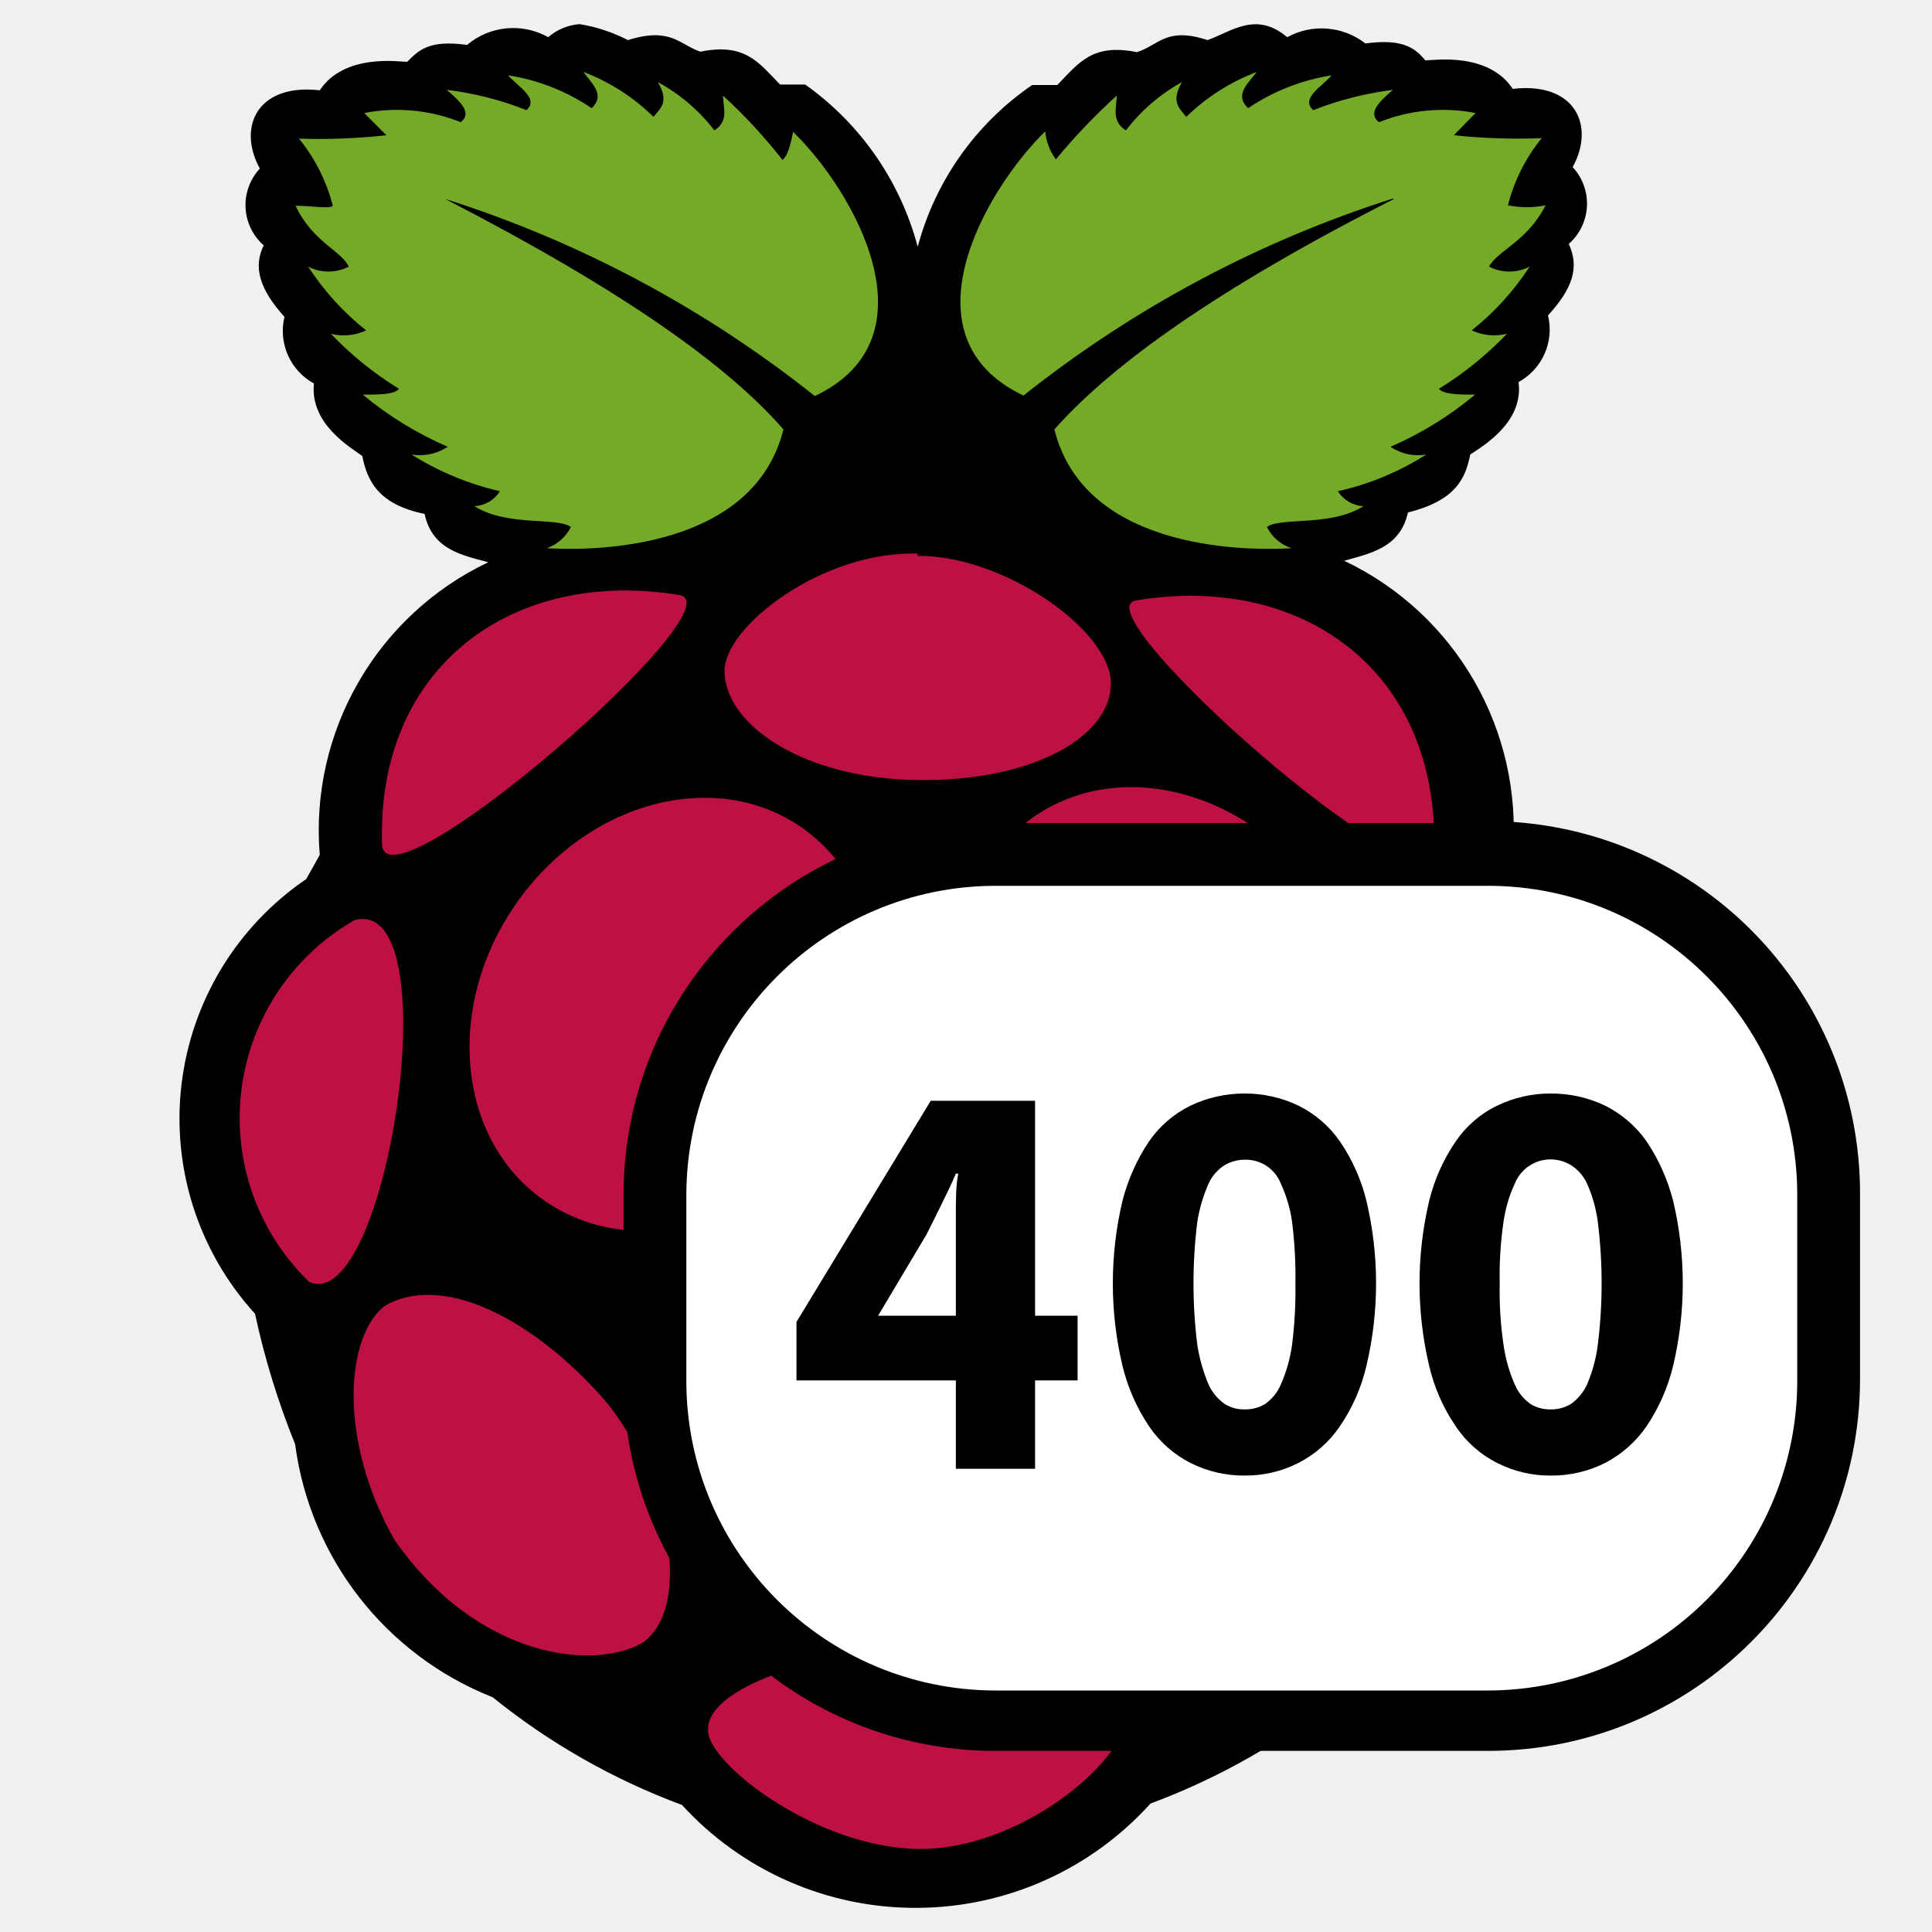
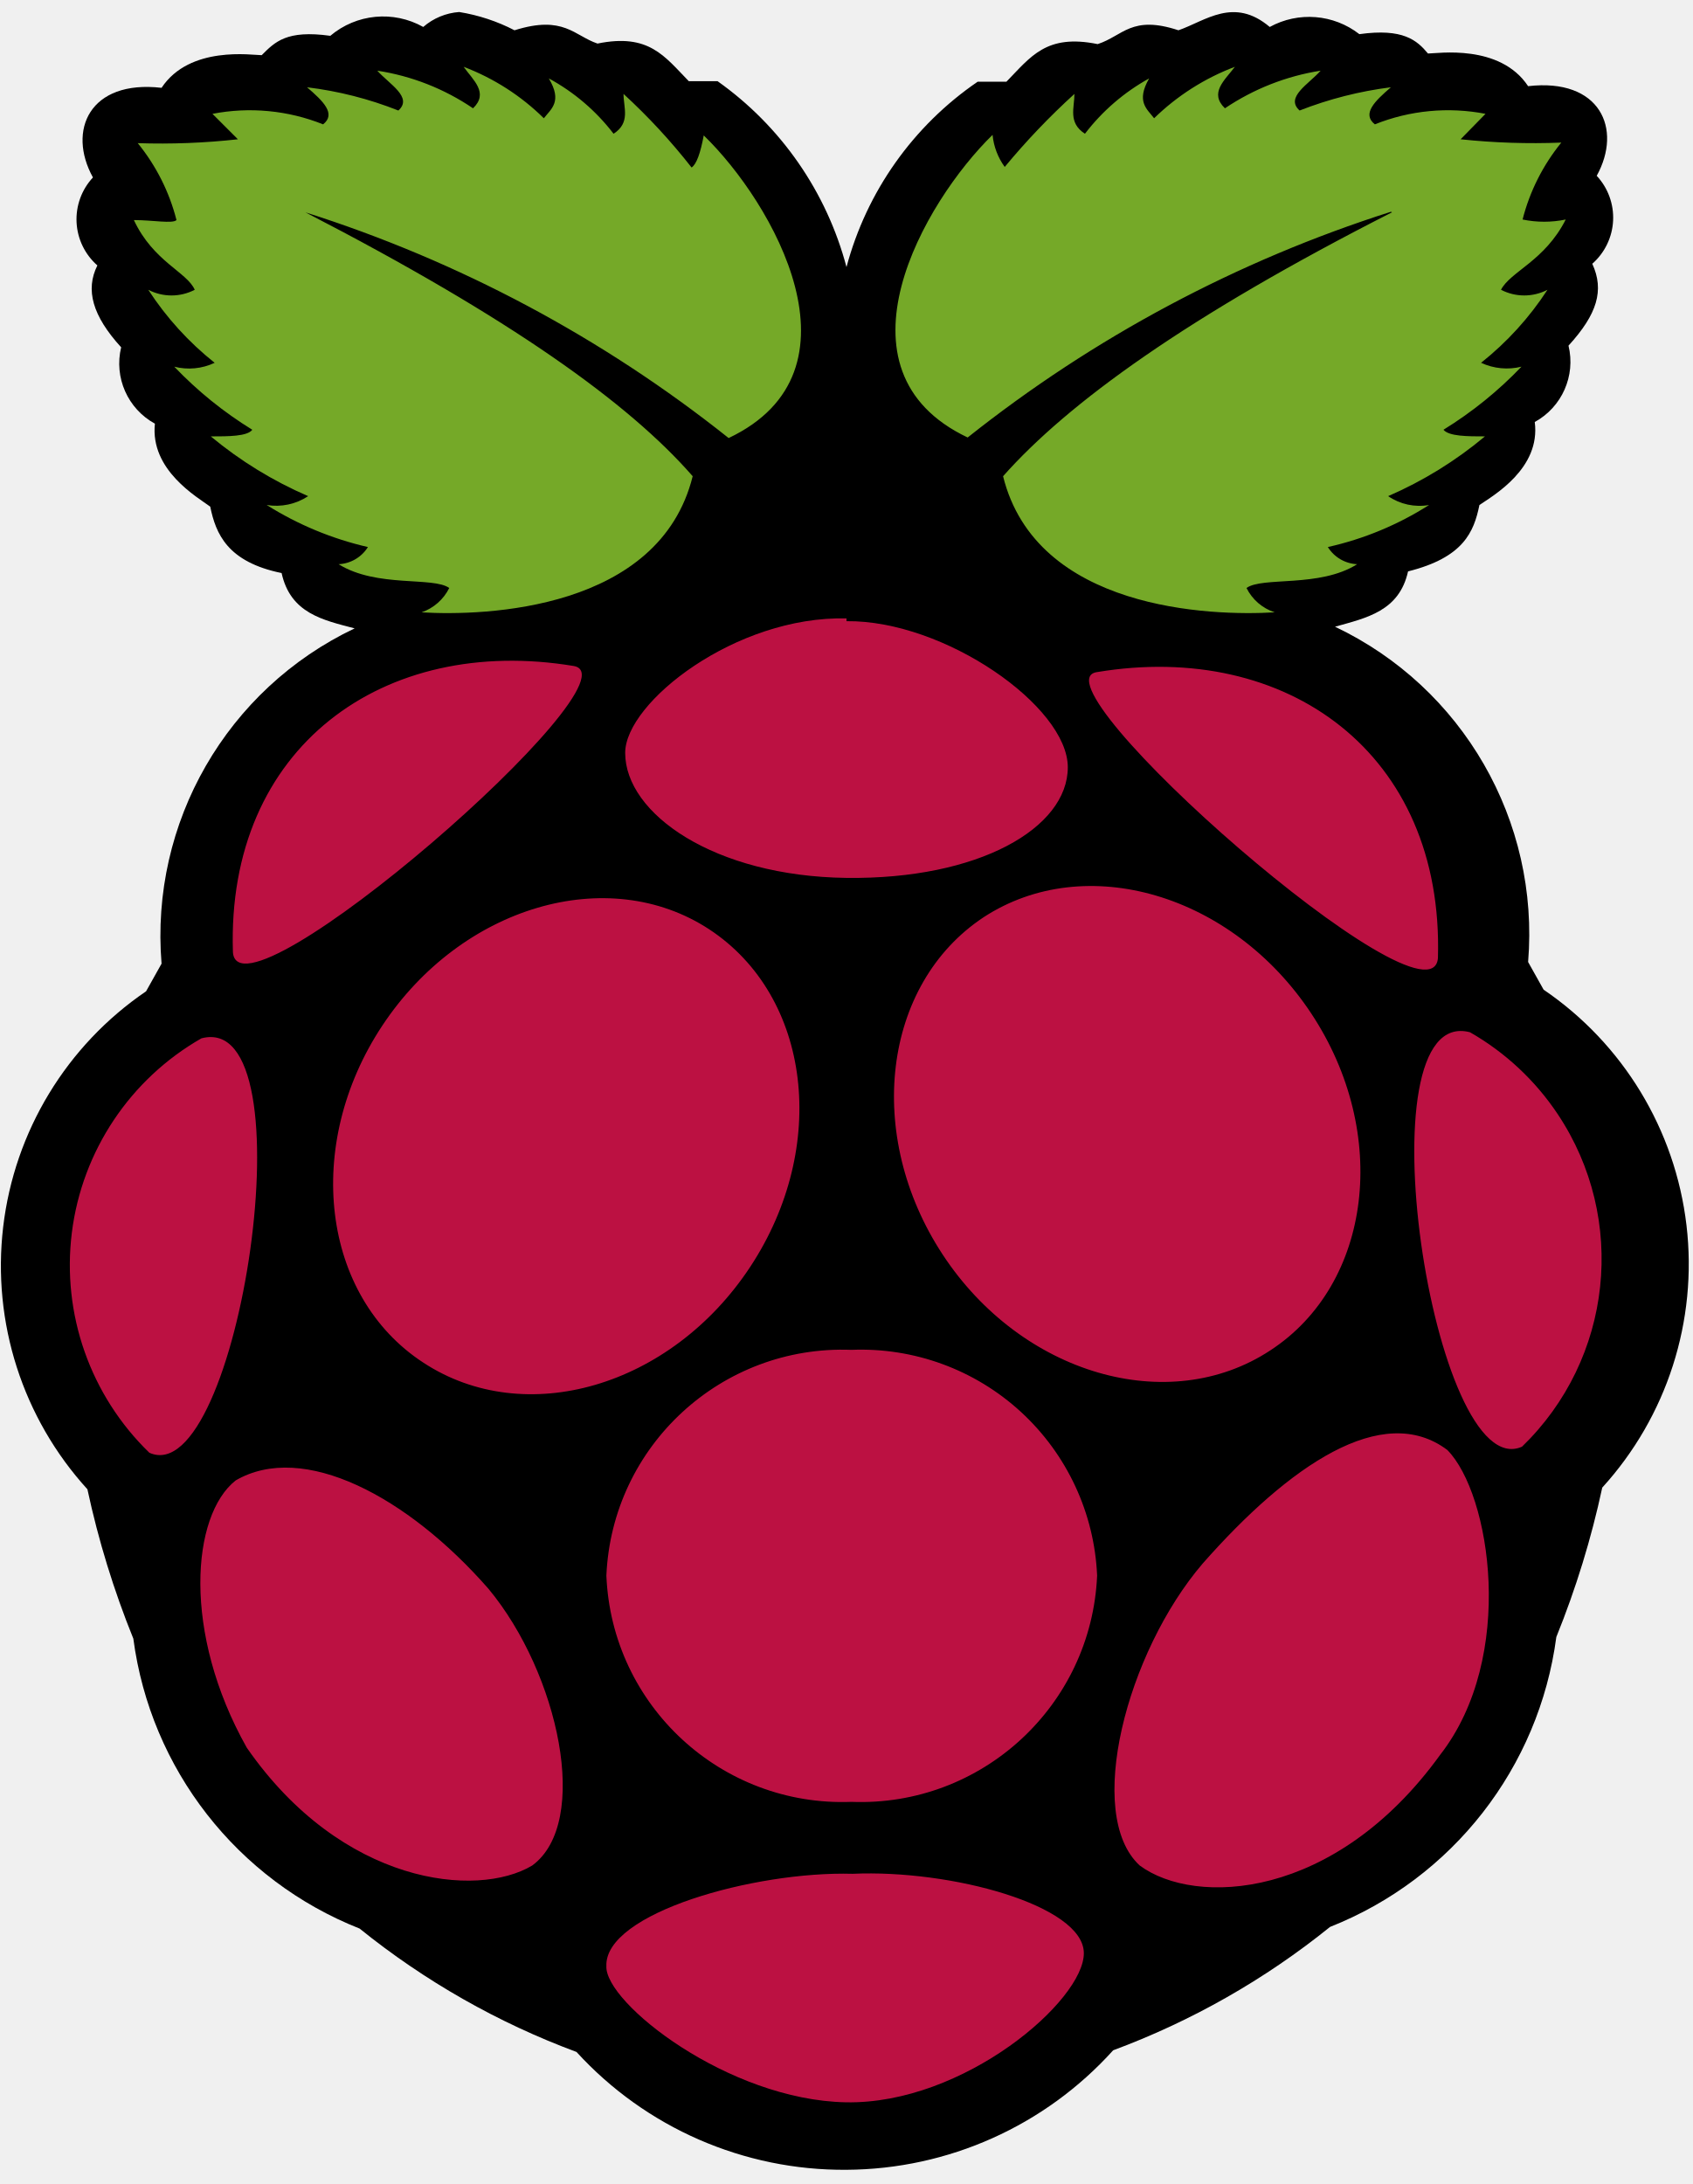
- <svg xmlns="http://www.w3.org/2000/svg" id="Layer_1" data-name="Layer 1" viewBox="0 0 40 40">
-   <defs>
-     <style>.cls-1{fill:#75a928;}.cls-2{fill:#bc1142;}.cls-3{fill:#fff;}</style>
-   </defs>
-   <path d="M12,.5a1.11,1.11,0,0,0-.65.27A1.48,1.48,0,0,0,9.67.93c-.79-.11-1,.11-1.24.35-.17,0-1.3-.18-1.81.59-1.3-.15-1.71.77-1.24,1.62a1.11,1.11,0,0,0,.08,1.59c-.22.44-.09.91.43,1.48A1.24,1.24,0,0,0,6.5,7.94c-.09.84.77,1.33,1,1.5.1.49.31,1,1.29,1.2.16.73.75.85,1.32,1a6.15,6.15,0,0,0-3.49,6.06l-.28.5a6,6,0,0,0-1.06,9,16.29,16.29,0,0,0,.83,2.7,6.56,6.56,0,0,0,4.09,5.24,14,14,0,0,0,3.92,2.23A6.54,6.54,0,0,0,19,39.5H19a6.54,6.54,0,0,0,4.82-2.16,14,14,0,0,0,3.92-2.23,6.56,6.56,0,0,0,4.09-5.24,16.29,16.29,0,0,0,.83-2.7,6,6,0,0,0-1.06-9l-.28-.5a6.15,6.15,0,0,0-3.49-6.06c.57-.16,1.16-.28,1.32-1,1-.25,1.19-.71,1.29-1.2.25-.17,1.11-.66,1-1.5a1.24,1.24,0,0,0,.61-1.38c.52-.57.65-1,.43-1.48a1.11,1.11,0,0,0,.08-1.59c.47-.85.06-1.77-1.24-1.62-.51-.77-1.64-.59-1.81-.59-.2-.24-.45-.46-1.24-.35A1.48,1.48,0,0,0,26.65.77C26,.22,25.49.66,25,.83c-.85-.28-1,.1-1.46.25-.93-.19-1.21.23-1.65.68h-.52A5.9,5.9,0,0,0,19,5.11a6,6,0,0,0-2.33-3.36h-.52c-.44-.45-.72-.87-1.65-.68C14.08.93,13.89.55,13,.83A3.32,3.32,0,0,0,12,.5Z" />
-   <path class="cls-1" d="M9.22,4.12c3.7,1.91,5.85,3.45,7,4.77-.6,2.42-3.75,2.53-4.9,2.46a.88.88,0,0,0,.5-.44c-.29-.21-1.31,0-2-.43a.66.66,0,0,0,.53-.31,5.93,5.93,0,0,1-1.83-.76,1.05,1.05,0,0,0,.75-.16A7.24,7.24,0,0,1,7.51,8.17c.32,0,.66,0,.75-.12A7.09,7.09,0,0,1,6.85,6.91a1.08,1.08,0,0,0,.73-.07,5.53,5.53,0,0,1-1.2-1.32.91.91,0,0,0,.84,0c-.14-.32-.75-.51-1.1-1.26.34,0,.7.07.77,0a3.61,3.61,0,0,0-.7-1.39A12.66,12.66,0,0,0,8,2.8l-.46-.46a3.56,3.56,0,0,1,2,.19c.24-.19,0-.42-.29-.67a6.64,6.64,0,0,1,1.65.42c.27-.24-.17-.48-.38-.72a4.21,4.21,0,0,1,1.73.68c.29-.28,0-.51-.17-.75a4.17,4.17,0,0,1,1.45.93c.13-.17.34-.3.09-.72a3.68,3.68,0,0,1,1.17,1c.31-.2.18-.47.18-.72A11,11,0,0,1,16.2,3.31c.09-.06.16-.26.22-.58,1.25,1.21,3,4.26.45,5.47A23.88,23.88,0,0,0,9.22,4.12Z" />
-   <path class="cls-1" d="M28.86,4.12C25.16,6,23,7.57,21.83,8.89c.6,2.42,3.75,2.53,4.91,2.46a.87.87,0,0,1-.51-.44c.29-.21,1.32,0,2-.43a.66.66,0,0,1-.53-.31,5.73,5.73,0,0,0,1.83-.76,1,1,0,0,1-.74-.16,7.19,7.19,0,0,0,1.75-1.08c-.31,0-.65,0-.75-.12a7.09,7.09,0,0,0,1.41-1.14,1.1,1.1,0,0,1-.73-.07,5.53,5.53,0,0,0,1.2-1.32.91.91,0,0,1-.84,0C31,5.19,31.62,5,32,4.25a1.91,1.91,0,0,1-.78,0,3.61,3.61,0,0,1,.7-1.39A12.58,12.58,0,0,1,30.1,2.8l.45-.46a3.56,3.56,0,0,0-2,.19c-.24-.19,0-.42.29-.67a6.88,6.88,0,0,0-1.65.42c-.27-.24.17-.48.38-.72a4.28,4.28,0,0,0-1.73.68c-.29-.28,0-.51.18-.75a4.23,4.23,0,0,0-1.46.93c-.13-.17-.33-.3-.09-.72a3.74,3.74,0,0,0-1.16,1c-.31-.2-.19-.47-.19-.72a12.84,12.84,0,0,0-1.26,1.32,1.18,1.18,0,0,1-.22-.58c-1.24,1.21-3,4.26-.45,5.47a24,24,0,0,1,7.65-4.08Z" />
-   <path class="cls-2" d="M23.53,28.76a4.28,4.28,0,0,1-4.44,4.09,4.27,4.27,0,0,1-4.43-4.09,4.27,4.27,0,0,1,4.43-4.08A4.27,4.27,0,0,1,23.53,28.76Z" />
-   <path class="cls-2" d="M16.52,17.08c1.84,1.21,2.17,3.93.74,6.1s-4.07,2.94-5.91,1.73h0c-1.84-1.2-2.17-3.93-.74-6.09s4.08-2.94,5.91-1.74Z" />
-   <path class="cls-2" d="M21.48,16.86c-1.83,1.21-2.16,3.94-.74,6.1s4.08,2.94,5.92,1.73h0c1.84-1.2,2.17-3.93.74-6.09s-4.08-2.94-5.92-1.74Z" />
-   <path class="cls-2" d="M7.34,19.05c2-.53.67,8.21-.94,7.49A4.72,4.72,0,0,1,7.34,19.05Z" />
-   <path class="cls-2" d="M30.27,18.94c-2-.53-.67,8.21.94,7.49A4.72,4.72,0,0,0,30.27,18.94Z" />
-   <path class="cls-2" d="M23.53,12.43c3.42-.57,6.27,1.46,6.16,5.17-.12,1.43-7.42-5-6.16-5.17Z" />
-   <path class="cls-2" d="M14.07,12.32c-3.43-.57-6.28,1.46-6.16,5.17C8,18.92,15.33,12.54,14.07,12.32Z" />
-   <path class="cls-2" d="M19,11.46c-2-.05-4,1.52-4,2.43,0,1.1,1.61,2.23,4,2.26s4-.9,4-2-2.23-2.66-4-2.64Z" />
-   <path class="cls-2" d="M19.11,34.15c1.78-.08,4.17.57,4.18,1.43s-2.17,2.74-4.3,2.7-4.36-1.8-4.33-2.46C14.62,34.86,17.34,34.1,19.11,34.15Z" />
-   <path class="cls-2" d="M12.53,29c1.27,1.53,1.85,4.22.79,5-1,.6-3.44.35-5.16-2.13-1.17-2.08-1-4.2-.2-4.83C9.18,26.33,11.07,27.33,12.53,29Z" />
-   <path class="cls-2" d="M25.44,28.54C24.06,30.15,23.3,33.08,24.3,34c1,.74,3.53.63,5.43-2,1.38-1.77.91-4.72.13-5.51C28.69,25.61,27,26.77,25.44,28.54Z" />
-   <rect class="cls-3" x="13.56" y="17.69" width="24.3" height="17.91" rx="7.04" />
-   <path d="M30.82,18.34a6.4,6.4,0,0,1,6.39,6.39v3.83A6.41,6.41,0,0,1,30.82,35H20.6a6.41,6.41,0,0,1-6.39-6.39V24.73a6.41,6.41,0,0,1,6.39-6.39H30.82m0-1.3H20.6a7.7,7.7,0,0,0-7.69,7.69v3.83a7.7,7.7,0,0,0,7.69,7.69H30.82a7.7,7.7,0,0,0,7.69-7.69V24.73A7.7,7.7,0,0,0,30.82,17Z" />
-   <path d="M19.79,30.41V28.58h-3.3V27.37l2.78-4.58h2.16v4.45h.88v1.34h-.88v1.83Zm-1.61-3.17h1.61V26c0-.25,0-.53,0-.85s0-.61.05-.85h-.05c-.09.21-.19.42-.3.64s-.21.43-.32.64Z" />
-   <path d="M25.77,30.55a2.46,2.46,0,0,1-1.12-.26,2.3,2.3,0,0,1-.86-.76,3.9,3.9,0,0,1-.55-1.25,7.41,7.41,0,0,1,0-3.42,4,4,0,0,1,.55-1.23,2.25,2.25,0,0,1,.86-.74,2.59,2.59,0,0,1,1.12-.25,2.55,2.55,0,0,1,1.11.25,2.25,2.25,0,0,1,.86.74,3.76,3.76,0,0,1,.55,1.23,7.41,7.41,0,0,1,0,3.42,3.69,3.69,0,0,1-.55,1.25,2.3,2.3,0,0,1-.86.76A2.42,2.42,0,0,1,25.77,30.55Zm0-1.37a.78.78,0,0,0,.42-.11.94.94,0,0,0,.33-.41,3.06,3.06,0,0,0,.23-.81,9,9,0,0,0,.07-1.28,9,9,0,0,0-.07-1.28,2.81,2.81,0,0,0-.23-.78.78.78,0,0,0-.75-.5.84.84,0,0,0-.41.11.89.89,0,0,0-.34.39,3.19,3.19,0,0,0-.23.78,10.28,10.28,0,0,0,0,2.56,3.49,3.49,0,0,0,.23.81,1,1,0,0,0,.34.41A.74.74,0,0,0,25.77,29.18Z" />
-   <path d="M32.1,30.55A2.39,2.39,0,0,1,31,30.29a2.23,2.23,0,0,1-.86-.76,3.69,3.69,0,0,1-.55-1.25,7.41,7.41,0,0,1,0-3.42,3.76,3.76,0,0,1,.55-1.23,2.18,2.18,0,0,1,.86-.74,2.52,2.52,0,0,1,1.11-.25,2.59,2.59,0,0,1,1.12.25,2.32,2.32,0,0,1,.86.74,4,4,0,0,1,.55,1.23,7.41,7.41,0,0,1,0,3.42,3.9,3.9,0,0,1-.55,1.25,2.38,2.38,0,0,1-.86.76A2.46,2.46,0,0,1,32.1,30.55Zm0-1.37a.78.78,0,0,0,.42-.11,1,1,0,0,0,.34-.41,3.09,3.09,0,0,0,.22-.81,10.28,10.28,0,0,0,0-2.56,2.84,2.84,0,0,0-.22-.78.89.89,0,0,0-.34-.39.8.8,0,0,0-1.16.39,2.81,2.81,0,0,0-.23.78,7.57,7.57,0,0,0-.08,1.28,7.57,7.57,0,0,0,.08,1.28,3.06,3.06,0,0,0,.23.81.94.94,0,0,0,.33.41A.77.77,0,0,0,32.1,29.18Z" />
+ <svg xmlns="http://www.w3.org/2000/svg" width="200" height="258" fill="none">
+   <path fill="#000" d="M54.248 1.42A7.26 7.26 0 0 0 50 3.185a9.67 9.67 0 0 0-10.98 1.046c-5.164-.72-6.536.719-8.105 2.287-1.111 0-8.497-1.176-11.83 3.857-8.497-.98-11.177 5.032-8.105 10.588a7.254 7.254 0 0 0 .523 10.392c-1.438 2.876-.588 5.948 2.81 9.673a8.104 8.104 0 0 0 3.987 9.02c-.588 5.49 5.033 8.693 6.537 9.804.653 3.202 2.026 6.536 8.43 7.843 1.047 4.771 4.903 5.556 8.628 6.536a40.2 40.2 0 0 0-22.81 39.608l-1.83 3.268a39.22 39.22 0 0 0-16.88 27.831 39.22 39.22 0 0 0 9.952 30.992 106.5 106.5 0 0 0 5.425 17.647 42.87 42.87 0 0 0 26.731 34.249 91.5 91.5 0 0 0 25.622 14.575A42.739 42.739 0 0 0 100 256.322a42.73 42.73 0 0 0 31.503-14.117 91.5 91.5 0 0 0 25.621-14.575 42.88 42.88 0 0 0 26.732-34.249 106.5 106.5 0 0 0 5.425-17.647 39.218 39.218 0 0 0-6.928-58.823l-1.83-3.268a40.2 40.2 0 0 0-22.811-39.608c3.726-1.046 7.582-1.83 8.628-6.536 6.536-1.634 7.778-4.64 8.431-7.843 1.634-1.111 7.255-4.314 6.536-9.804a8.106 8.106 0 0 0 3.987-9.02c3.399-3.725 4.248-6.536 2.81-9.673a7.253 7.253 0 0 0 .523-10.392c3.072-5.556.392-11.569-8.104-10.588-3.334-5.033-10.719-3.857-11.83-3.857-1.307-1.568-2.941-3.006-8.105-2.287A9.67 9.67 0 0 0 150 3.185c-4.248-3.595-7.582-.719-10.784.392-5.556-1.83-6.536.654-9.543 1.634-6.078-1.242-7.908 1.504-10.784 4.445h-3.399A38.56 38.56 0 0 0 100 31.55 39.22 39.22 0 0 0 84.77 9.591h-3.399c-2.875-2.942-4.705-5.687-10.784-4.445-2.745-.915-3.987-3.399-9.804-1.569a21.7 21.7 0 0 0-6.536-2.157" />
+   <path fill="#75A928" d="M36.078 25.08C60.261 37.565 74.314 47.63 81.83 56.258c-3.922 15.817-24.51 16.536-32.026 16.079a5.75 5.75 0 0 0 3.268-2.876c-1.896-1.373-8.562 0-13.072-2.81a4.32 4.32 0 0 0 3.464-2.027 38.8 38.8 0 0 1-11.96-4.967 6.86 6.86 0 0 0 4.901-1.046 47.3 47.3 0 0 1-11.503-7.059c2.091 0 4.314 0 4.902-.784a46.3 46.3 0 0 1-9.216-7.451 7.06 7.06 0 0 0 4.771-.458 36.2 36.2 0 0 1-7.843-8.627 5.95 5.95 0 0 0 5.49 0c-.915-2.092-4.901-3.333-7.19-8.235 2.223 0 4.576.457 5.034 0a23.6 23.6 0 0 0-4.576-9.085c3.95.13 7.903-.023 11.83-.458l-3.006-3.006a23.27 23.27 0 0 1 13.072 1.242c1.569-1.242 0-2.746-1.896-4.38a43.4 43.4 0 0 1 10.785 2.746c1.764-1.57-1.111-3.138-2.484-4.706a27.5 27.5 0 0 1 11.307 4.444c1.896-1.83 0-3.333-1.11-4.902a27.3 27.3 0 0 1 9.476 6.079c.85-1.112 2.222-1.961.588-4.706a24.05 24.05 0 0 1 7.648 6.536c2.026-1.308 1.176-3.072 1.176-4.706a72 72 0 0 1 8.04 8.693c.587-.393 1.045-1.7 1.437-3.791 8.17 7.908 19.608 27.843 2.941 35.751a156.1 156.1 0 0 0-50-26.666M164.445 25.08c-24.183 12.288-38.301 22.55-45.948 31.177 3.921 15.817 24.51 16.536 32.091 16.079a5.68 5.68 0 0 1-3.333-2.876c1.895-1.373 8.627 0 13.072-2.81a4.31 4.31 0 0 1-3.464-2.027 37.5 37.5 0 0 0 11.961-4.967 6.54 6.54 0 0 1-4.837-1.046 47 47 0 0 0 11.438-7.059c-2.026 0-4.248 0-4.902-.784a46.4 46.4 0 0 0 9.216-7.451 7.2 7.2 0 0 1-4.772-.458 36.2 36.2 0 0 0 7.844-8.627 5.95 5.95 0 0 1-5.491 0c1.111-2.157 5.164-3.399 7.647-8.3-1.681.35-3.416.35-5.098 0a23.6 23.6 0 0 1 4.576-9.086c-3.97.157-7.945.026-11.896-.392l2.941-3.006a23.27 23.27 0 0 0-13.072 1.242c-1.568-1.242 0-2.746 1.896-4.38a45 45 0 0 0-10.785 2.746c-1.764-1.57 1.112-3.138 2.484-4.706a28 28 0 0 0-11.307 4.444c-1.895-1.83 0-3.333 1.176-4.902a27.7 27.7 0 0 0-9.542 6.079c-.85-1.112-2.157-1.961-.588-4.706a24.4 24.4 0 0 0-7.582 6.536c-2.026-1.308-1.242-3.072-1.242-4.706a84 84 0 0 0-8.235 8.627 7.7 7.7 0 0 1-1.438-3.79c-8.105 7.908-19.608 27.842-2.941 35.751a156.9 156.9 0 0 1 50-26.667z" />
+   <path fill="#BC1142" d="M129.608 186.126a27.973 27.973 0 0 1-29.02 26.732 27.903 27.903 0 0 1-28.954-26.732 27.91 27.91 0 0 1 28.954-26.666 27.91 27.91 0 0 1 20.022 7.335 27.92 27.92 0 0 1 8.998 19.331M83.79 109.786c12.027 7.909 14.184 25.687 4.837 39.87S62.027 168.871 50 160.963c-12.026-7.843-14.183-25.686-4.837-39.804s26.667-19.216 38.628-11.373M116.209 108.348c-11.961 7.909-14.118 25.752-4.837 39.87s26.667 19.215 38.693 11.307c12.026-7.843 14.183-25.686 4.837-39.804s-26.667-19.216-38.693-11.373M23.79 122.662c13.073-3.464 4.38 53.66-6.143 48.955a30.86 30.86 0 0 1-9.158-26.012 30.85 30.85 0 0 1 15.302-22.943M173.66 121.944c-13.072-3.465-4.379 53.66 6.144 48.954a30.842 30.842 0 0 0 4.213-39.288 30.85 30.85 0 0 0-10.357-9.666M129.608 79.395c22.353-3.726 40.98 9.542 40.261 33.79-.784 9.347-48.496-32.68-40.261-33.79M67.778 78.675c-22.419-3.725-41.046 9.543-40.262 33.791.589 9.347 48.497-32.353 40.262-33.79M100 73.055c-13.072-.327-26.144 9.934-26.144 15.882 0 7.19 10.523 14.575 26.144 14.771s26.144-5.882 26.144-13.072S111.569 73.251 100 73.381zM100.719 221.355c11.634-.523 27.255 3.726 27.32 9.346.066 5.621-14.183 17.909-28.104 17.648-13.922-.262-28.497-11.765-28.301-16.079-.261-6.274 17.516-11.242 29.085-10.915M57.712 187.695c8.301 10 12.092 27.582 5.164 32.68-6.536 3.921-22.484 2.287-33.726-13.922-7.647-13.595-6.536-27.451-1.307-31.568 7.974-4.641 20.327 1.895 29.87 12.81M142.091 184.689c-9.019 10.523-13.986 29.673-7.451 35.686 6.536 4.837 23.072 4.118 35.491-13.072 9.019-11.569 5.947-30.85.849-36.013-7.647-5.752-18.692 1.83-28.889 13.399" />
</svg>
